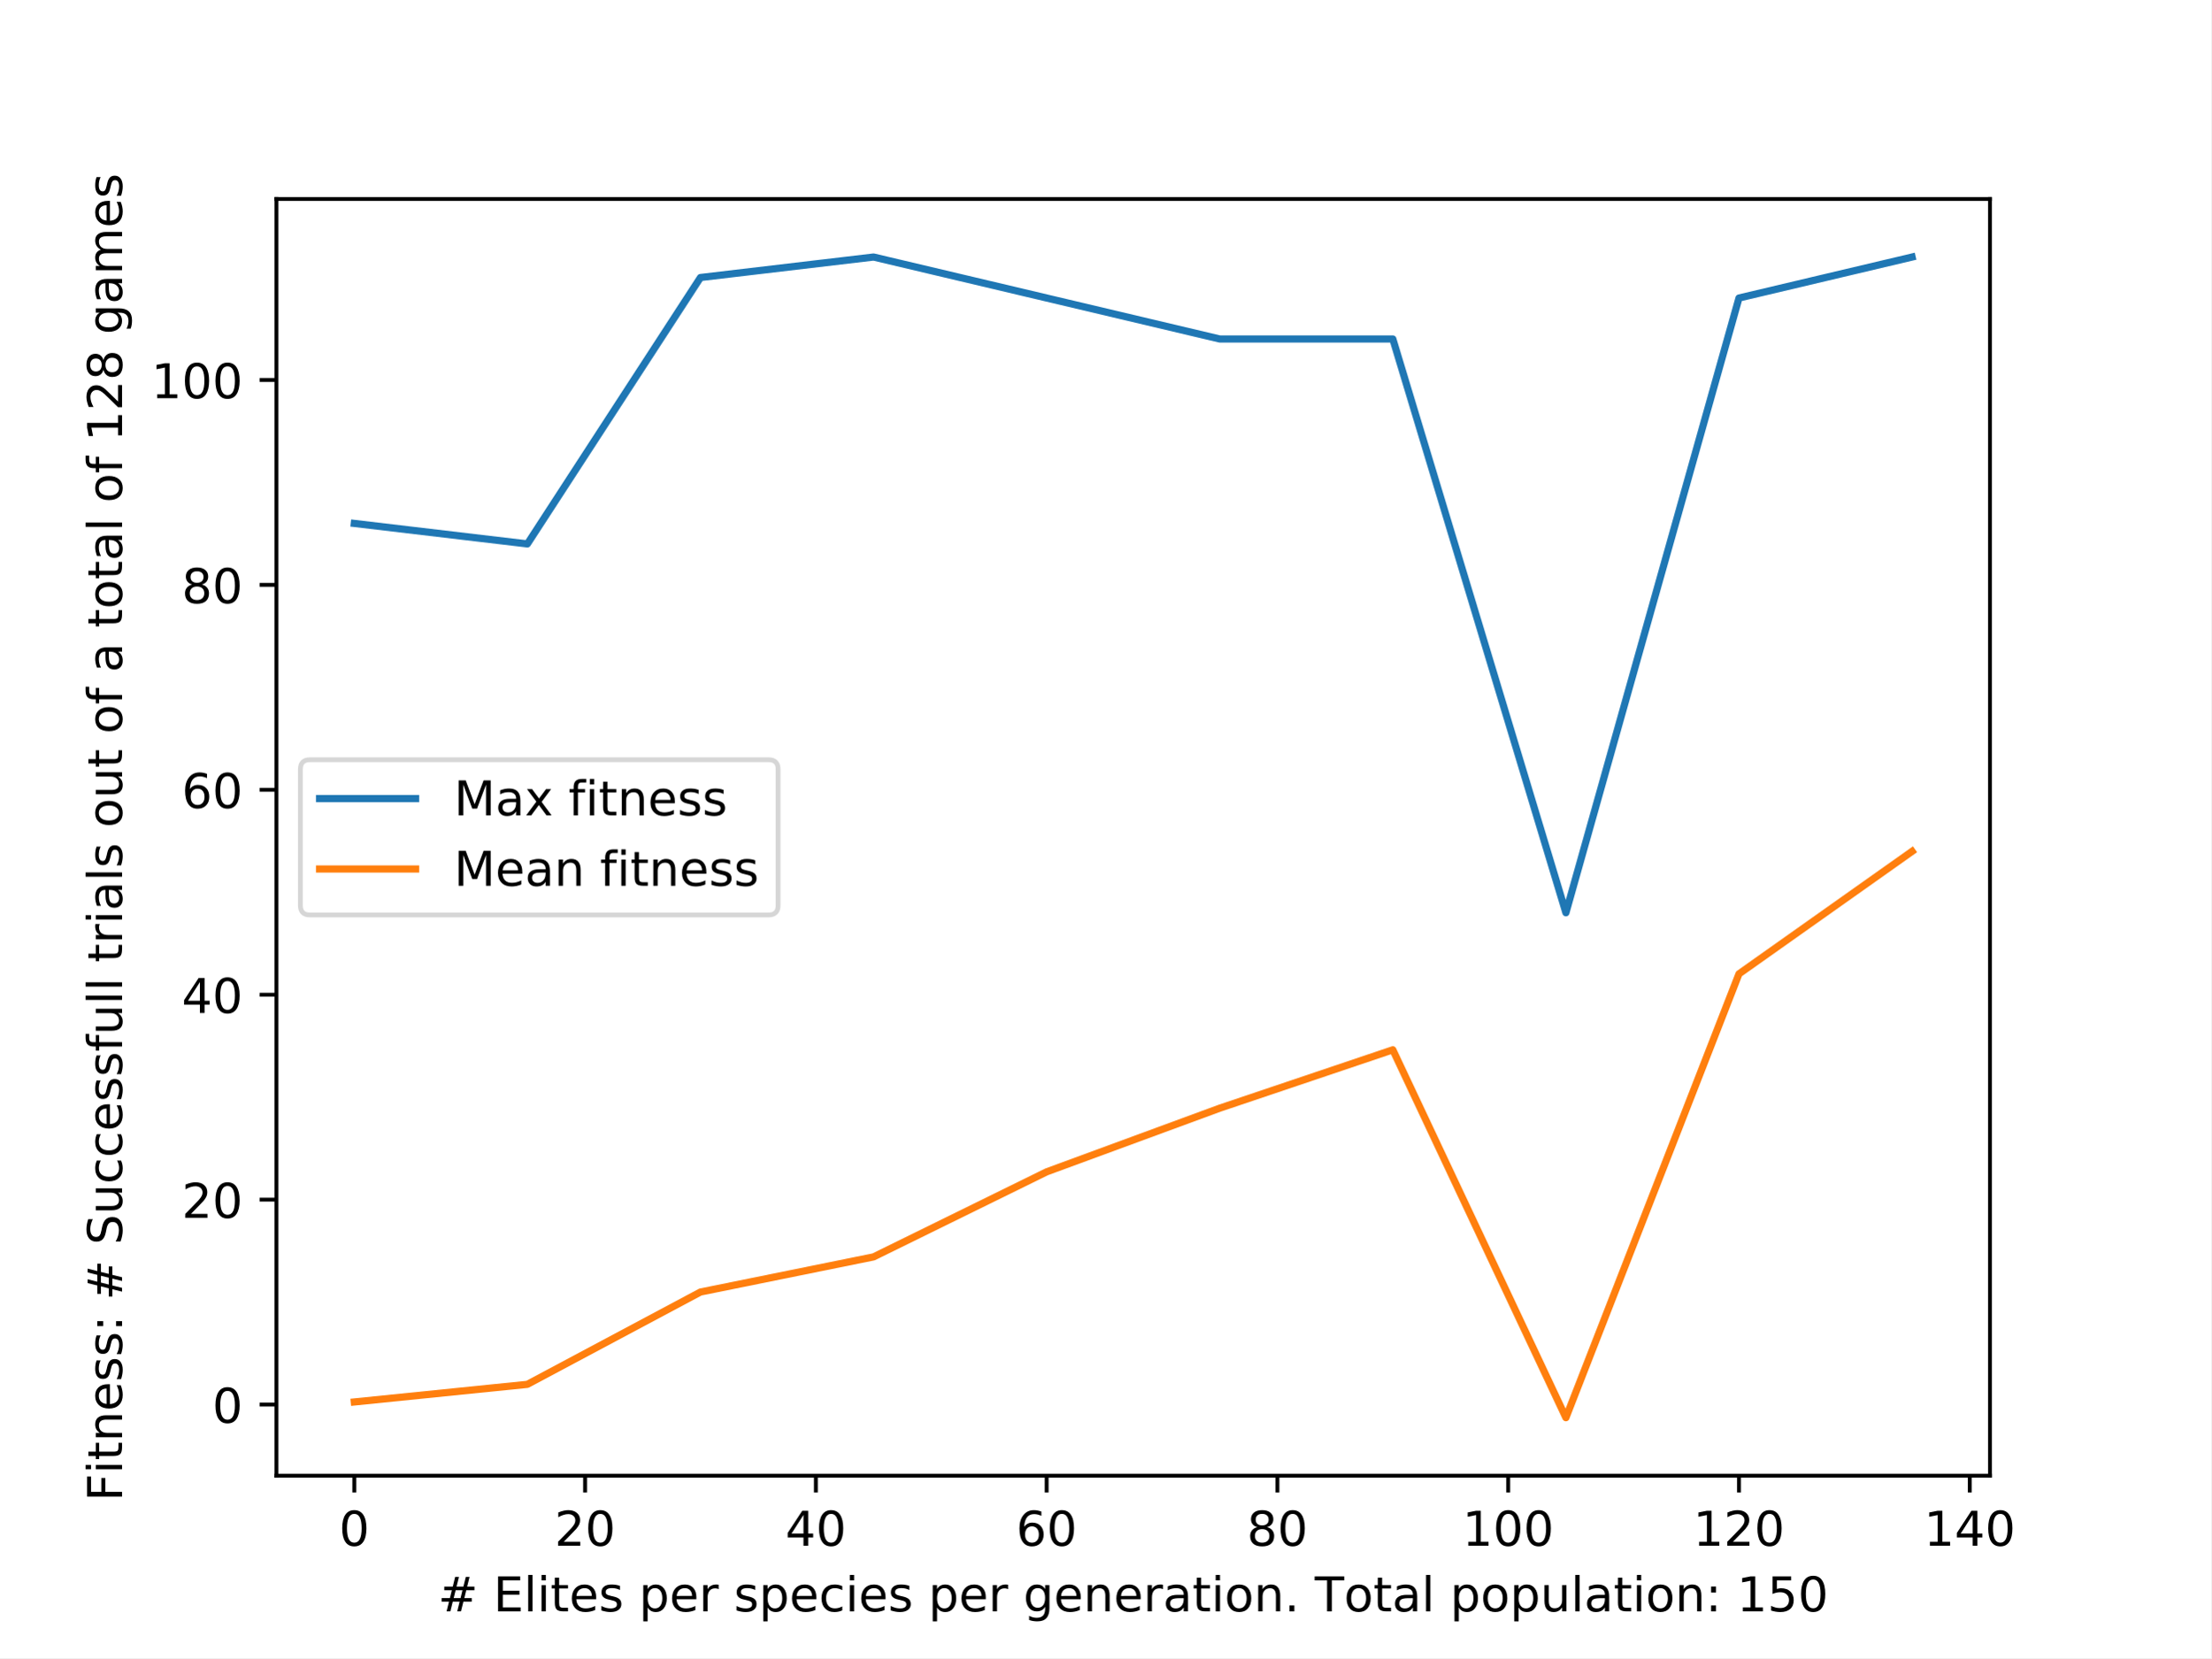
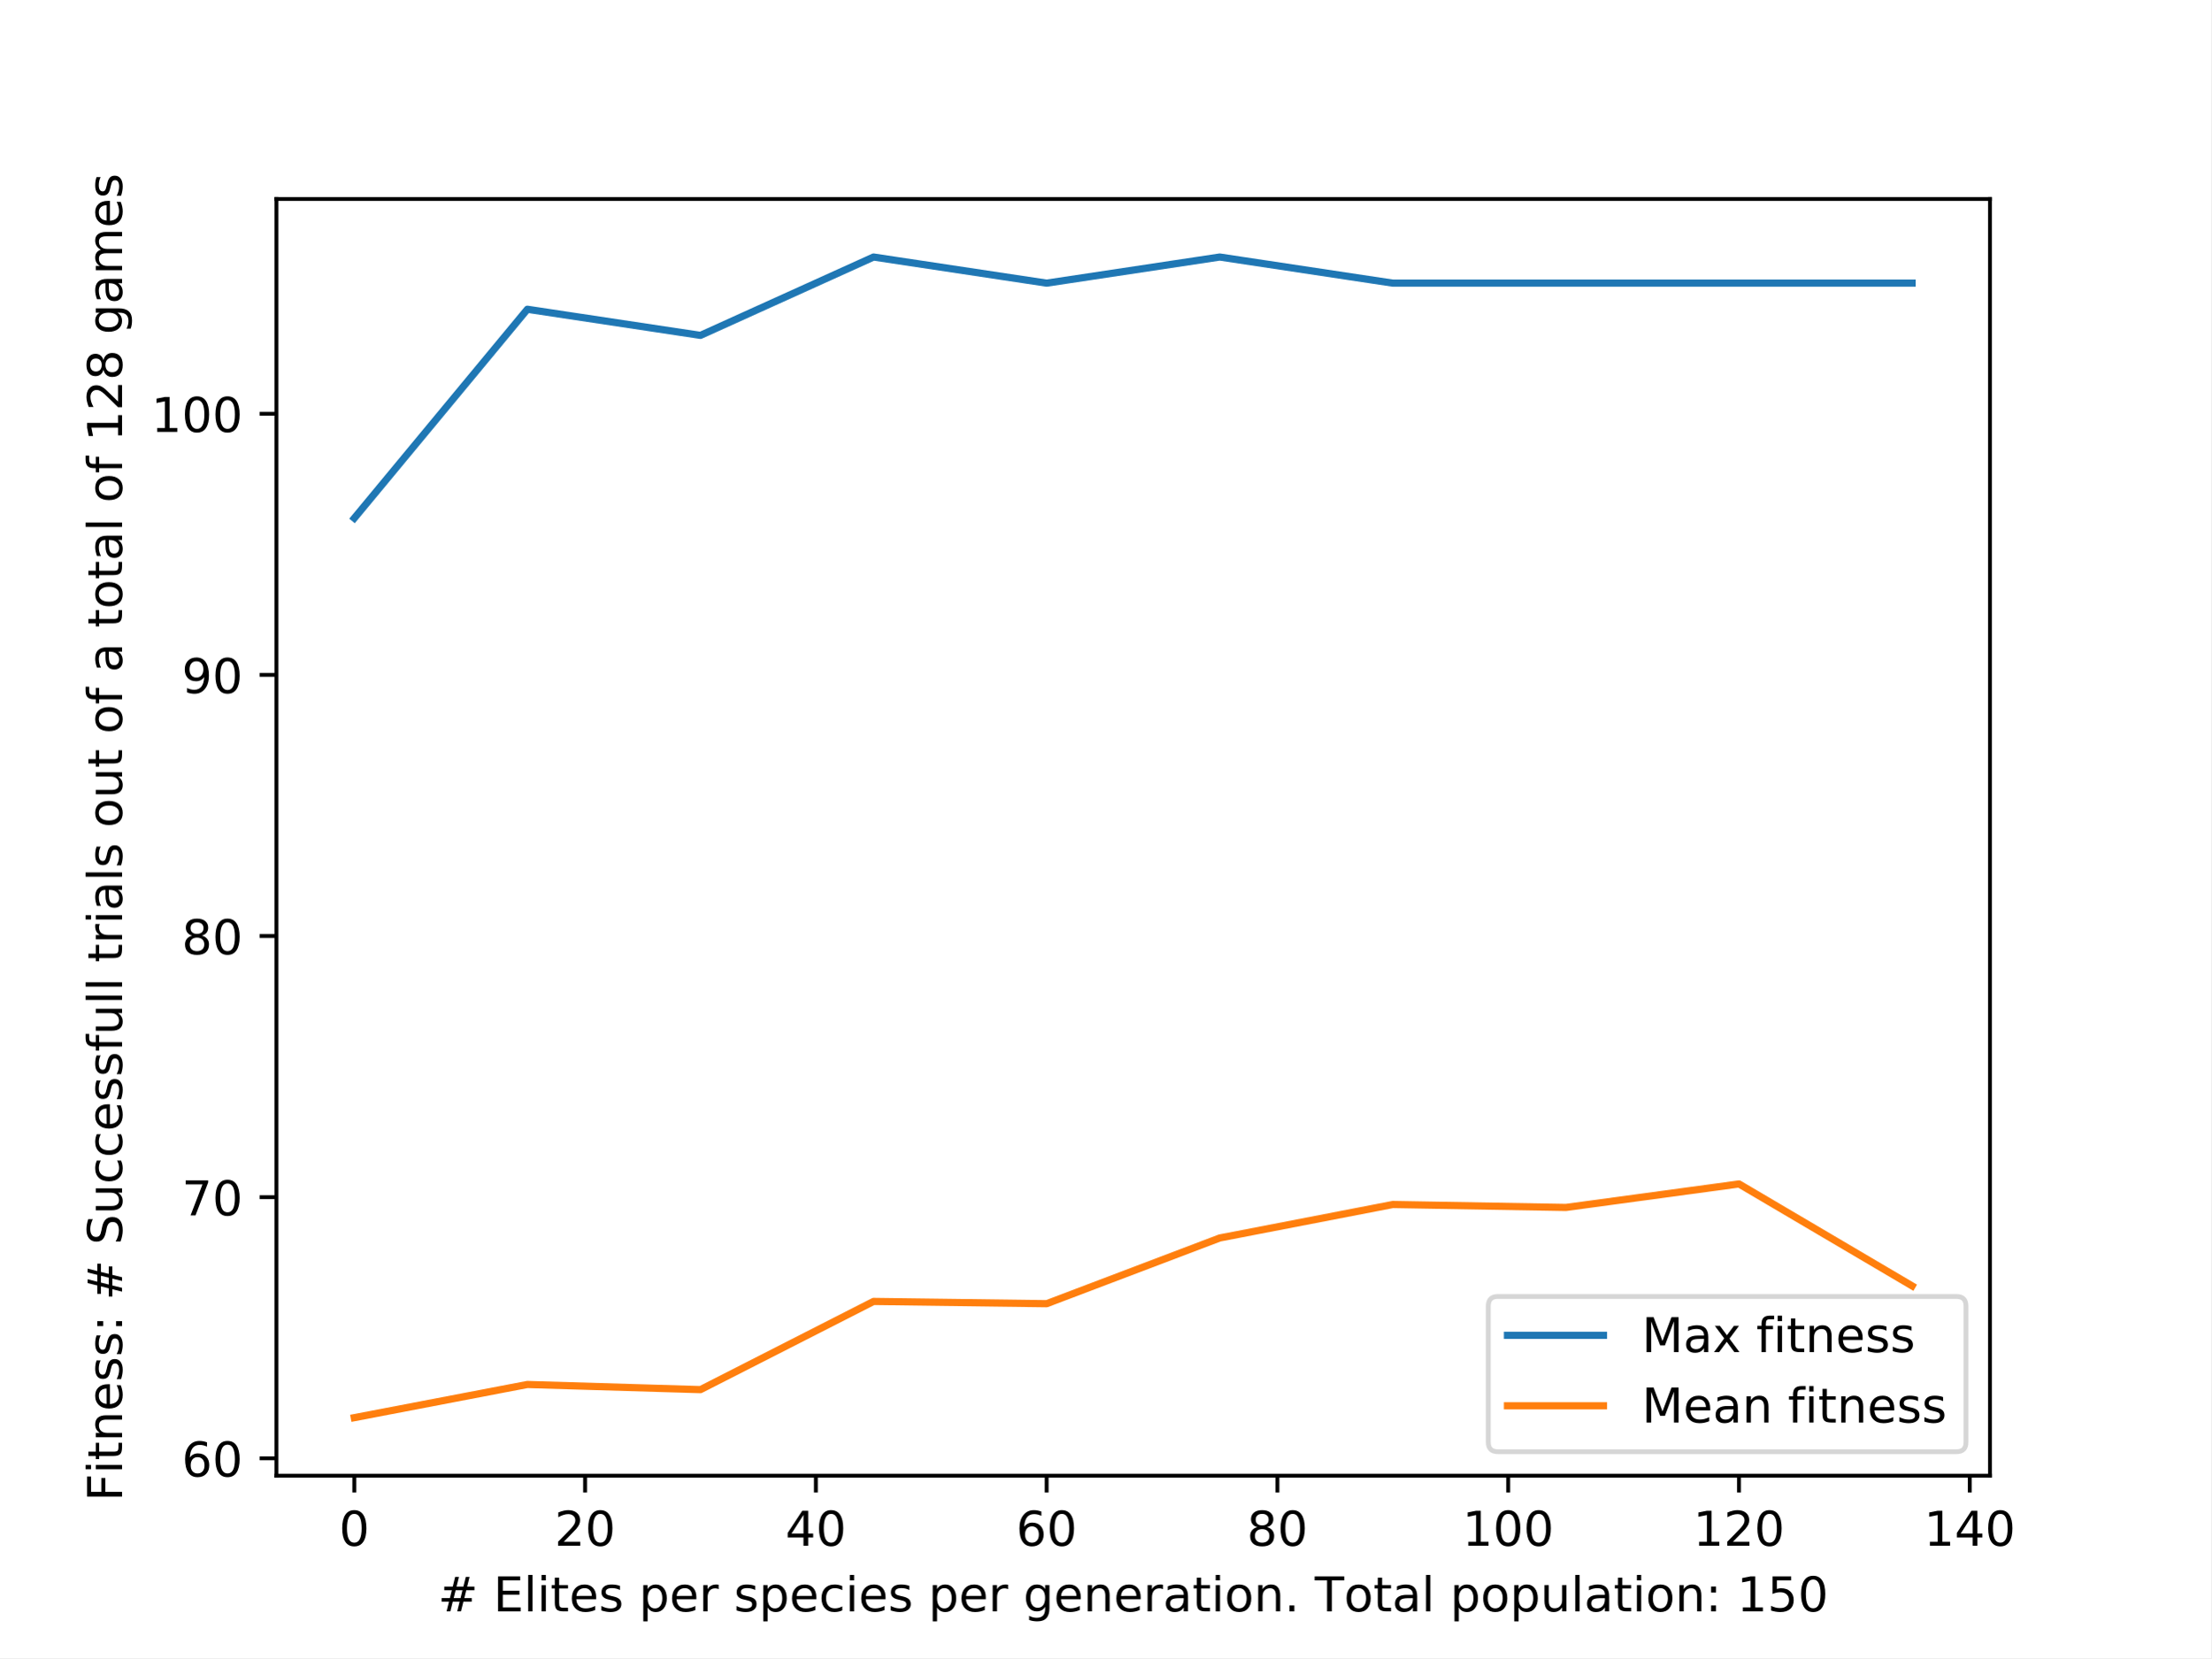
<svg xmlns="http://www.w3.org/2000/svg" xmlns:xlink="http://www.w3.org/1999/xlink" height="345.6pt" version="1.1" viewBox="0 0 460.8 345.6" width="460.8pt">
  <defs>
    <style type="text/css">
*{stroke-linecap:butt;stroke-linejoin:round;}
  </style>
  </defs>
  <g id="figure_1">
    <g id="patch_1">
      <path d="M 0 345.6  L 460.8 345.6  L 460.8 0  L 0 0  z " style="fill:#ffffff;" />
    </g>
    <g id="axes_1">
      <g id="patch_2">
        <path d="M 57.6 307.584  L 414.72 307.584  L 414.72 41.472  L 57.6 41.472  z " style="fill:#ffffff;" />
      </g>
      <g id="matplotlib.axis_1">
        <g id="xtick_1">
          <g id="line2d_1">
            <defs>
-               <path d="M 0 0  L 0 3.5  " id="mc1889bf331" style="stroke:#000000;stroke-width:0.8;" />
-             </defs>
-             <g>
-               <use style="stroke:#000000;stroke-width:0.8;" x="73.833" xlink:href="#mc1889bf331" y="307.584" />
+               <path d="M 0 0  L 0 3.5  " id="m70789bb1d5" style="stroke:#000000;stroke-width:0.8;" />
+             </defs>
+             <g>
+               <use style="stroke:#000000;stroke-width:0.8;" x="73.833" xlink:href="#m70789bb1d5" y="307.584" />
            </g>
          </g>
          <g id="text_1">
            <defs>
              <path d="M 31.781 66.406  Q 24.172 66.406 20.328 58.906  Q 16.5 51.422 16.5 36.375  Q 16.5 21.391 20.328 13.891  Q 24.172 6.391 31.781 6.391  Q 39.453 6.391 43.281 13.891  Q 47.125 21.391 47.125 36.375  Q 47.125 51.422 43.281 58.906  Q 39.453 66.406 31.781 66.406  z M 31.781 74.219  Q 44.047 74.219 50.516 64.516  Q 56.984 54.828 56.984 36.375  Q 56.984 17.969 50.516 8.266  Q 44.047 -1.422 31.781 -1.422  Q 19.531 -1.422 13.062 8.266  Q 6.594 17.969 6.594 36.375  Q 6.594 54.828 13.062 64.516  Q 19.531 74.219 31.781 74.219  z " id="DejaVuSans-48" />
            </defs>
            <g transform="translate(70.65148 322.1824)scale(0.1 -0.1)">
              <use xlink:href="#DejaVuSans-48" />
            </g>
          </g>
        </g>
        <g id="xtick_2">
          <g id="line2d_2">
            <g>
-               <use style="stroke:#000000;stroke-width:0.8;" x="121.93" xlink:href="#mc1889bf331" y="307.584" />
+               <use style="stroke:#000000;stroke-width:0.8;" x="121.93" xlink:href="#m70789bb1d5" y="307.584" />
            </g>
          </g>
          <g id="text_2">
            <defs>
              <path d="M 19.188 8.297  L 53.609 8.297  L 53.609 0  L 7.328 0  L 7.328 8.297  Q 12.938 14.109 22.625 23.891  Q 32.328 33.688 34.812 36.531  Q 39.547 41.844 41.422 45.531  Q 43.312 49.219 43.312 52.781  Q 43.312 58.594 39.234 62.25  Q 35.156 65.922 28.609 65.922  Q 23.969 65.922 18.812 64.312  Q 13.672 62.703 7.812 59.422  L 7.812 69.391  Q 13.766 71.781 18.938 73  Q 24.125 74.219 28.422 74.219  Q 39.75 74.219 46.484 68.547  Q 53.219 62.891 53.219 53.422  Q 53.219 48.922 51.531 44.891  Q 49.859 40.875 45.406 35.406  Q 44.188 33.984 37.641 27.219  Q 31.109 20.453 19.188 8.297  z " id="DejaVuSans-50" />
            </defs>
            <g transform="translate(115.5672 322.1824)scale(0.1 -0.1)">
              <use xlink:href="#DejaVuSans-50" />
              <use x="63.623" xlink:href="#DejaVuSans-48" />
            </g>
          </g>
        </g>
        <g id="xtick_3">
          <g id="line2d_3">
            <g>
-               <use style="stroke:#000000;stroke-width:0.8;" x="170.027" xlink:href="#mc1889bf331" y="307.584" />
+               <use style="stroke:#000000;stroke-width:0.8;" x="170.027" xlink:href="#m70789bb1d5" y="307.584" />
            </g>
          </g>
          <g id="text_3">
            <defs>
              <path d="M 37.797 64.312  L 12.891 25.391  L 37.797 25.391  z M 35.203 72.906  L 47.609 72.906  L 47.609 25.391  L 58.016 25.391  L 58.016 17.188  L 47.609 17.188  L 47.609 0  L 37.797 0  L 37.797 17.188  L 4.891 17.188  L 4.891 26.703  z " id="DejaVuSans-52" />
            </defs>
            <g transform="translate(163.6642 322.1824)scale(0.1 -0.1)">
              <use xlink:href="#DejaVuSans-52" />
              <use x="63.623" xlink:href="#DejaVuSans-48" />
            </g>
          </g>
        </g>
        <g id="xtick_4">
          <g id="line2d_4">
            <g>
-               <use style="stroke:#000000;stroke-width:0.8;" x="218.124" xlink:href="#mc1889bf331" y="307.584" />
+               <use style="stroke:#000000;stroke-width:0.8;" x="218.124" xlink:href="#m70789bb1d5" y="307.584" />
            </g>
          </g>
          <g id="text_4">
            <defs>
              <path d="M 33.016 40.375  Q 26.375 40.375 22.484 35.828  Q 18.609 31.297 18.609 23.391  Q 18.609 15.531 22.484 10.953  Q 26.375 6.391 33.016 6.391  Q 39.656 6.391 43.531 10.953  Q 47.406 15.531 47.406 23.391  Q 47.406 31.297 43.531 35.828  Q 39.656 40.375 33.016 40.375  z M 52.594 71.297  L 52.594 62.312  Q 48.875 64.062 45.094 64.984  Q 41.312 65.922 37.594 65.922  Q 27.828 65.922 22.672 59.328  Q 17.531 52.734 16.797 39.406  Q 19.672 43.656 24.016 45.922  Q 28.375 48.188 33.594 48.188  Q 44.578 48.188 50.953 41.516  Q 57.328 34.859 57.328 23.391  Q 57.328 12.156 50.688 5.359  Q 44.047 -1.422 33.016 -1.422  Q 20.359 -1.422 13.672 8.266  Q 6.984 17.969 6.984 36.375  Q 6.984 53.656 15.188 63.938  Q 23.391 74.219 37.203 74.219  Q 40.922 74.219 44.703 73.484  Q 48.484 72.75 52.594 71.297  z " id="DejaVuSans-54" />
            </defs>
            <g transform="translate(211.7611 322.1824)scale(0.1 -0.1)">
              <use xlink:href="#DejaVuSans-54" />
              <use x="63.623" xlink:href="#DejaVuSans-48" />
            </g>
          </g>
        </g>
        <g id="xtick_5">
          <g id="line2d_5">
            <g>
-               <use style="stroke:#000000;stroke-width:0.8;" x="266.221" xlink:href="#mc1889bf331" y="307.584" />
+               <use style="stroke:#000000;stroke-width:0.8;" x="266.221" xlink:href="#m70789bb1d5" y="307.584" />
            </g>
          </g>
          <g id="text_5">
            <defs>
              <path d="M 31.781 34.625  Q 24.75 34.625 20.719 30.859  Q 16.703 27.094 16.703 20.516  Q 16.703 13.922 20.719 10.156  Q 24.75 6.391 31.781 6.391  Q 38.812 6.391 42.859 10.172  Q 46.922 13.969 46.922 20.516  Q 46.922 27.094 42.891 30.859  Q 38.875 34.625 31.781 34.625  z M 21.922 38.812  Q 15.578 40.375 12.031 44.719  Q 8.5 49.078 8.5 55.328  Q 8.5 64.062 14.719 69.141  Q 20.953 74.219 31.781 74.219  Q 42.672 74.219 48.875 69.141  Q 55.078 64.062 55.078 55.328  Q 55.078 49.078 51.531 44.719  Q 48 40.375 41.703 38.812  Q 48.828 37.156 52.797 32.312  Q 56.781 27.484 56.781 20.516  Q 56.781 9.906 50.312 4.234  Q 43.844 -1.422 31.781 -1.422  Q 19.734 -1.422 13.25 4.234  Q 6.781 9.906 6.781 20.516  Q 6.781 27.484 10.781 32.312  Q 14.797 37.156 21.922 38.812  z M 18.312 54.391  Q 18.312 48.734 21.844 45.562  Q 25.391 42.391 31.781 42.391  Q 38.141 42.391 41.719 45.562  Q 45.312 48.734 45.312 54.391  Q 45.312 60.062 41.719 63.234  Q 38.141 66.406 31.781 66.406  Q 25.391 66.406 21.844 63.234  Q 18.312 60.062 18.312 54.391  z " id="DejaVuSans-56" />
            </defs>
            <g transform="translate(259.8581 322.1824)scale(0.1 -0.1)">
              <use xlink:href="#DejaVuSans-56" />
              <use x="63.623" xlink:href="#DejaVuSans-48" />
            </g>
          </g>
        </g>
        <g id="xtick_6">
          <g id="line2d_6">
            <g>
-               <use style="stroke:#000000;stroke-width:0.8;" x="314.318" xlink:href="#mc1889bf331" y="307.584" />
+               <use style="stroke:#000000;stroke-width:0.8;" x="314.318" xlink:href="#m70789bb1d5" y="307.584" />
            </g>
          </g>
          <g id="text_6">
            <defs>
              <path d="M 12.406 8.297  L 28.516 8.297  L 28.516 63.922  L 10.984 60.406  L 10.984 69.391  L 28.422 72.906  L 38.281 72.906  L 38.281 8.297  L 54.391 8.297  L 54.391 0  L 12.406 0  z " id="DejaVuSans-49" />
            </defs>
            <g transform="translate(304.7738 322.1824)scale(0.1 -0.1)">
              <use xlink:href="#DejaVuSans-49" />
              <use x="63.623" xlink:href="#DejaVuSans-48" />
              <use x="127.246" xlink:href="#DejaVuSans-48" />
            </g>
          </g>
        </g>
        <g id="xtick_7">
          <g id="line2d_7">
            <g>
-               <use style="stroke:#000000;stroke-width:0.8;" x="362.415" xlink:href="#mc1889bf331" y="307.584" />
+               <use style="stroke:#000000;stroke-width:0.8;" x="362.415" xlink:href="#m70789bb1d5" y="307.584" />
            </g>
          </g>
          <g id="text_7">
            <g transform="translate(352.8708 322.1824)scale(0.1 -0.1)">
              <use xlink:href="#DejaVuSans-49" />
              <use x="63.623" xlink:href="#DejaVuSans-50" />
              <use x="127.246" xlink:href="#DejaVuSans-48" />
            </g>
          </g>
        </g>
        <g id="xtick_8">
          <g id="line2d_8">
            <g>
-               <use style="stroke:#000000;stroke-width:0.8;" x="410.512" xlink:href="#mc1889bf331" y="307.584" />
+               <use style="stroke:#000000;stroke-width:0.8;" x="410.512" xlink:href="#m70789bb1d5" y="307.584" />
            </g>
          </g>
          <g id="text_8">
            <g transform="translate(400.9678 322.1824)scale(0.1 -0.1)">
              <use xlink:href="#DejaVuSans-49" />
              <use x="63.623" xlink:href="#DejaVuSans-52" />
              <use x="127.246" xlink:href="#DejaVuSans-48" />
            </g>
          </g>
        </g>
        <g id="text_9">
          <defs>
            <path d="M 51.125 44  L 36.922 44  L 32.812 27.688  L 47.125 27.688  z M 43.797 71.781  L 38.719 51.516  L 52.984 51.516  L 58.109 71.781  L 65.922 71.781  L 60.891 51.516  L 76.125 51.516  L 76.125 44  L 58.984 44  L 54.984 27.688  L 70.516 27.688  L 70.516 20.219  L 53.078 20.219  L 48 0  L 40.188 0  L 45.219 20.219  L 30.906 20.219  L 25.875 0  L 18.016 0  L 23.094 20.219  L 7.719 20.219  L 7.719 27.688  L 24.906 27.688  L 29 44  L 13.281 44  L 13.281 51.516  L 30.906 51.516  L 35.891 71.781  z " id="DejaVuSans-35" />
            <path id="DejaVuSans-32" />
            <path d="M 9.812 72.906  L 55.906 72.906  L 55.906 64.594  L 19.672 64.594  L 19.672 43.016  L 54.391 43.016  L 54.391 34.719  L 19.672 34.719  L 19.672 8.297  L 56.781 8.297  L 56.781 0  L 9.812 0  z " id="DejaVuSans-69" />
            <path d="M 9.422 75.984  L 18.406 75.984  L 18.406 0  L 9.422 0  z " id="DejaVuSans-108" />
            <path d="M 9.422 54.688  L 18.406 54.688  L 18.406 0  L 9.422 0  z M 9.422 75.984  L 18.406 75.984  L 18.406 64.594  L 9.422 64.594  z " id="DejaVuSans-105" />
            <path d="M 18.312 70.219  L 18.312 54.688  L 36.812 54.688  L 36.812 47.703  L 18.312 47.703  L 18.312 18.016  Q 18.312 11.328 20.141 9.422  Q 21.969 7.516 27.594 7.516  L 36.812 7.516  L 36.812 0  L 27.594 0  Q 17.188 0 13.234 3.875  Q 9.281 7.766 9.281 18.016  L 9.281 47.703  L 2.688 47.703  L 2.688 54.688  L 9.281 54.688  L 9.281 70.219  z " id="DejaVuSans-116" />
            <path d="M 56.203 29.594  L 56.203 25.203  L 14.891 25.203  Q 15.484 15.922 20.484 11.062  Q 25.484 6.203 34.422 6.203  Q 39.594 6.203 44.453 7.469  Q 49.312 8.734 54.109 11.281  L 54.109 2.781  Q 49.266 0.734 44.188 -0.344  Q 39.109 -1.422 33.891 -1.422  Q 20.797 -1.422 13.156 6.188  Q 5.516 13.812 5.516 26.812  Q 5.516 40.234 12.766 48.109  Q 20.016 56 32.328 56  Q 43.359 56 49.781 48.891  Q 56.203 41.797 56.203 29.594  z M 47.219 32.234  Q 47.125 39.594 43.094 43.984  Q 39.062 48.391 32.422 48.391  Q 24.906 48.391 20.391 44.141  Q 15.875 39.891 15.188 32.172  z " id="DejaVuSans-101" />
            <path d="M 44.281 53.078  L 44.281 44.578  Q 40.484 46.531 36.375 47.5  Q 32.281 48.484 27.875 48.484  Q 21.188 48.484 17.844 46.438  Q 14.5 44.391 14.5 40.281  Q 14.5 37.156 16.891 35.375  Q 19.281 33.594 26.516 31.984  L 29.594 31.297  Q 39.156 29.25 43.188 25.516  Q 47.219 21.781 47.219 15.094  Q 47.219 7.469 41.188 3.016  Q 35.156 -1.422 24.609 -1.422  Q 20.219 -1.422 15.453 -0.562  Q 10.688 0.297 5.422 2  L 5.422 11.281  Q 10.406 8.688 15.234 7.391  Q 20.062 6.109 24.812 6.109  Q 31.156 6.109 34.562 8.281  Q 37.984 10.453 37.984 14.406  Q 37.984 18.062 35.516 20.016  Q 33.062 21.969 24.703 23.781  L 21.578 24.516  Q 13.234 26.266 9.516 29.906  Q 5.812 33.547 5.812 39.891  Q 5.812 47.609 11.281 51.797  Q 16.75 56 26.812 56  Q 31.781 56 36.172 55.266  Q 40.578 54.547 44.281 53.078  z " id="DejaVuSans-115" />
            <path d="M 18.109 8.203  L 18.109 -20.797  L 9.078 -20.797  L 9.078 54.688  L 18.109 54.688  L 18.109 46.391  Q 20.953 51.266 25.266 53.625  Q 29.594 56 35.594 56  Q 45.562 56 51.781 48.094  Q 58.016 40.188 58.016 27.297  Q 58.016 14.406 51.781 6.484  Q 45.562 -1.422 35.594 -1.422  Q 29.594 -1.422 25.266 0.953  Q 20.953 3.328 18.109 8.203  z M 48.688 27.297  Q 48.688 37.203 44.609 42.844  Q 40.531 48.484 33.406 48.484  Q 26.266 48.484 22.188 42.844  Q 18.109 37.203 18.109 27.297  Q 18.109 17.391 22.188 11.75  Q 26.266 6.109 33.406 6.109  Q 40.531 6.109 44.609 11.75  Q 48.688 17.391 48.688 27.297  z " id="DejaVuSans-112" />
            <path d="M 41.109 46.297  Q 39.594 47.172 37.812 47.578  Q 36.031 48 33.891 48  Q 26.266 48 22.188 43.047  Q 18.109 38.094 18.109 28.812  L 18.109 0  L 9.078 0  L 9.078 54.688  L 18.109 54.688  L 18.109 46.188  Q 20.953 51.172 25.484 53.578  Q 30.031 56 36.531 56  Q 37.453 56 38.578 55.875  Q 39.703 55.766 41.062 55.516  z " id="DejaVuSans-114" />
            <path d="M 48.781 52.594  L 48.781 44.188  Q 44.969 46.297 41.141 47.344  Q 37.312 48.391 33.406 48.391  Q 24.656 48.391 19.812 42.844  Q 14.984 37.312 14.984 27.297  Q 14.984 17.281 19.812 11.734  Q 24.656 6.203 33.406 6.203  Q 37.312 6.203 41.141 7.25  Q 44.969 8.297 48.781 10.406  L 48.781 2.094  Q 45.016 0.344 40.984 -0.531  Q 36.969 -1.422 32.422 -1.422  Q 20.062 -1.422 12.781 6.344  Q 5.516 14.109 5.516 27.297  Q 5.516 40.672 12.859 48.328  Q 20.219 56 33.016 56  Q 37.156 56 41.109 55.141  Q 45.062 54.297 48.781 52.594  z " id="DejaVuSans-99" />
            <path d="M 45.406 27.984  Q 45.406 37.75 41.375 43.109  Q 37.359 48.484 30.078 48.484  Q 22.859 48.484 18.828 43.109  Q 14.797 37.75 14.797 27.984  Q 14.797 18.266 18.828 12.891  Q 22.859 7.516 30.078 7.516  Q 37.359 7.516 41.375 12.891  Q 45.406 18.266 45.406 27.984  z M 54.391 6.781  Q 54.391 -7.172 48.188 -13.984  Q 42 -20.797 29.203 -20.797  Q 24.469 -20.797 20.266 -20.094  Q 16.062 -19.391 12.109 -17.922  L 12.109 -9.188  Q 16.062 -11.328 19.922 -12.344  Q 23.781 -13.375 27.781 -13.375  Q 36.625 -13.375 41.016 -8.766  Q 45.406 -4.156 45.406 5.172  L 45.406 9.625  Q 42.625 4.781 38.281 2.391  Q 33.938 0 27.875 0  Q 17.828 0 11.672 7.656  Q 5.516 15.328 5.516 27.984  Q 5.516 40.672 11.672 48.328  Q 17.828 56 27.875 56  Q 33.938 56 38.281 53.609  Q 42.625 51.219 45.406 46.391  L 45.406 54.688  L 54.391 54.688  z " id="DejaVuSans-103" />
            <path d="M 54.891 33.016  L 54.891 0  L 45.906 0  L 45.906 32.719  Q 45.906 40.484 42.875 44.328  Q 39.844 48.188 33.797 48.188  Q 26.516 48.188 22.312 43.547  Q 18.109 38.922 18.109 30.906  L 18.109 0  L 9.078 0  L 9.078 54.688  L 18.109 54.688  L 18.109 46.188  Q 21.344 51.125 25.703 53.562  Q 30.078 56 35.797 56  Q 45.219 56 50.047 50.172  Q 54.891 44.344 54.891 33.016  z " id="DejaVuSans-110" />
            <path d="M 34.281 27.484  Q 23.391 27.484 19.188 25  Q 14.984 22.516 14.984 16.5  Q 14.984 11.719 18.141 8.906  Q 21.297 6.109 26.703 6.109  Q 34.188 6.109 38.703 11.406  Q 43.219 16.703 43.219 25.484  L 43.219 27.484  z M 52.203 31.203  L 52.203 0  L 43.219 0  L 43.219 8.297  Q 40.141 3.328 35.547 0.953  Q 30.953 -1.422 24.312 -1.422  Q 15.922 -1.422 10.953 3.297  Q 6 8.016 6 15.922  Q 6 25.141 12.172 29.828  Q 18.359 34.516 30.609 34.516  L 43.219 34.516  L 43.219 35.406  Q 43.219 41.609 39.141 45  Q 35.062 48.391 27.688 48.391  Q 23 48.391 18.547 47.266  Q 14.109 46.141 10.016 43.891  L 10.016 52.203  Q 14.938 54.109 19.578 55.047  Q 24.219 56 28.609 56  Q 40.484 56 46.344 49.844  Q 52.203 43.703 52.203 31.203  z " id="DejaVuSans-97" />
            <path d="M 30.609 48.391  Q 23.391 48.391 19.188 42.75  Q 14.984 37.109 14.984 27.297  Q 14.984 17.484 19.156 11.844  Q 23.344 6.203 30.609 6.203  Q 37.797 6.203 41.984 11.859  Q 46.188 17.531 46.188 27.297  Q 46.188 37.016 41.984 42.703  Q 37.797 48.391 30.609 48.391  z M 30.609 56  Q 42.328 56 49.016 48.375  Q 55.719 40.766 55.719 27.297  Q 55.719 13.875 49.016 6.219  Q 42.328 -1.422 30.609 -1.422  Q 18.844 -1.422 12.172 6.219  Q 5.516 13.875 5.516 27.297  Q 5.516 40.766 12.172 48.375  Q 18.844 56 30.609 56  z " id="DejaVuSans-111" />
            <path d="M 10.688 12.406  L 21 12.406  L 21 0  L 10.688 0  z " id="DejaVuSans-46" />
            <path d="M -0.297 72.906  L 61.375 72.906  L 61.375 64.594  L 35.5 64.594  L 35.5 0  L 25.594 0  L 25.594 64.594  L -0.297 64.594  z " id="DejaVuSans-84" />
            <path d="M 8.5 21.578  L 8.5 54.688  L 17.484 54.688  L 17.484 21.922  Q 17.484 14.156 20.5 10.266  Q 23.531 6.391 29.594 6.391  Q 36.859 6.391 41.078 11.031  Q 45.312 15.672 45.312 23.688  L 45.312 54.688  L 54.297 54.688  L 54.297 0  L 45.312 0  L 45.312 8.406  Q 42.047 3.422 37.719 1  Q 33.406 -1.422 27.688 -1.422  Q 18.266 -1.422 13.375 4.438  Q 8.5 10.297 8.5 21.578  z M 31.109 56  z " id="DejaVuSans-117" />
            <path d="M 11.719 12.406  L 22.016 12.406  L 22.016 0  L 11.719 0  z M 11.719 51.703  L 22.016 51.703  L 22.016 39.312  L 11.719 39.312  z " id="DejaVuSans-58" />
            <path d="M 10.797 72.906  L 49.516 72.906  L 49.516 64.594  L 19.828 64.594  L 19.828 46.734  Q 21.969 47.469 24.109 47.828  Q 26.266 48.188 28.422 48.188  Q 40.625 48.188 47.75 41.5  Q 54.891 34.812 54.891 23.391  Q 54.891 11.625 47.562 5.094  Q 40.234 -1.422 26.906 -1.422  Q 22.312 -1.422 17.547 -0.641  Q 12.797 0.141 7.719 1.703  L 7.719 11.625  Q 12.109 9.234 16.797 8.062  Q 21.484 6.891 26.703 6.891  Q 35.156 6.891 40.078 11.328  Q 45.016 15.766 45.016 23.391  Q 45.016 31 40.078 35.438  Q 35.156 39.891 26.703 39.891  Q 22.75 39.891 18.812 39.016  Q 14.891 38.141 10.797 36.281  z " id="DejaVuSans-53" />
          </defs>
          <g transform="translate(91.26078 335.8606)scale(0.1 -0.1)">
            <use xlink:href="#DejaVuSans-35" />
            <use x="83.789" xlink:href="#DejaVuSans-32" />
            <use x="115.576" xlink:href="#DejaVuSans-69" />
            <use x="178.76" xlink:href="#DejaVuSans-108" />
            <use x="206.543" xlink:href="#DejaVuSans-105" />
            <use x="234.326" xlink:href="#DejaVuSans-116" />
            <use x="273.535" xlink:href="#DejaVuSans-101" />
            <use x="335.059" xlink:href="#DejaVuSans-115" />
            <use x="387.158" xlink:href="#DejaVuSans-32" />
            <use x="418.945" xlink:href="#DejaVuSans-112" />
            <use x="482.422" xlink:href="#DejaVuSans-101" />
            <use x="543.945" xlink:href="#DejaVuSans-114" />
            <use x="585.059" xlink:href="#DejaVuSans-32" />
            <use x="616.846" xlink:href="#DejaVuSans-115" />
            <use x="668.945" xlink:href="#DejaVuSans-112" />
            <use x="732.422" xlink:href="#DejaVuSans-101" />
            <use x="793.945" xlink:href="#DejaVuSans-99" />
            <use x="848.926" xlink:href="#DejaVuSans-105" />
            <use x="876.709" xlink:href="#DejaVuSans-101" />
            <use x="938.232" xlink:href="#DejaVuSans-115" />
            <use x="990.332" xlink:href="#DejaVuSans-32" />
            <use x="1022.119" xlink:href="#DejaVuSans-112" />
            <use x="1085.596" xlink:href="#DejaVuSans-101" />
            <use x="1147.119" xlink:href="#DejaVuSans-114" />
            <use x="1188.232" xlink:href="#DejaVuSans-32" />
            <use x="1220.02" xlink:href="#DejaVuSans-103" />
            <use x="1283.496" xlink:href="#DejaVuSans-101" />
            <use x="1345.02" xlink:href="#DejaVuSans-110" />
            <use x="1408.398" xlink:href="#DejaVuSans-101" />
            <use x="1469.922" xlink:href="#DejaVuSans-114" />
            <use x="1511.035" xlink:href="#DejaVuSans-97" />
            <use x="1572.314" xlink:href="#DejaVuSans-116" />
            <use x="1611.523" xlink:href="#DejaVuSans-105" />
            <use x="1639.307" xlink:href="#DejaVuSans-111" />
            <use x="1700.488" xlink:href="#DejaVuSans-110" />
            <use x="1763.867" xlink:href="#DejaVuSans-46" />
            <use x="1795.654" xlink:href="#DejaVuSans-32" />
            <use x="1827.441" xlink:href="#DejaVuSans-84" />
            <use x="1888.26" xlink:href="#DejaVuSans-111" />
            <use x="1949.441" xlink:href="#DejaVuSans-116" />
            <use x="1988.65" xlink:href="#DejaVuSans-97" />
            <use x="2049.93" xlink:href="#DejaVuSans-108" />
            <use x="2077.713" xlink:href="#DejaVuSans-32" />
            <use x="2109.5" xlink:href="#DejaVuSans-112" />
            <use x="2172.977" xlink:href="#DejaVuSans-111" />
            <use x="2234.158" xlink:href="#DejaVuSans-112" />
            <use x="2297.635" xlink:href="#DejaVuSans-117" />
            <use x="2361.014" xlink:href="#DejaVuSans-108" />
            <use x="2388.797" xlink:href="#DejaVuSans-97" />
            <use x="2450.076" xlink:href="#DejaVuSans-116" />
            <use x="2489.285" xlink:href="#DejaVuSans-105" />
            <use x="2517.068" xlink:href="#DejaVuSans-111" />
            <use x="2578.25" xlink:href="#DejaVuSans-110" />
            <use x="2641.629" xlink:href="#DejaVuSans-58" />
            <use x="2675.32" xlink:href="#DejaVuSans-32" />
            <use x="2707.107" xlink:href="#DejaVuSans-49" />
            <use x="2770.73" xlink:href="#DejaVuSans-53" />
            <use x="2834.354" xlink:href="#DejaVuSans-48" />
          </g>
        </g>
      </g>
      <g id="matplotlib.axis_2">
        <g id="ytick_1">
          <g id="line2d_9">
            <defs>
-               <path d="M 0 0  L -3.5 0  " id="m022f4baba5" style="stroke:#000000;stroke-width:0.8;" />
-             </defs>
-             <g>
-               <use style="stroke:#000000;stroke-width:0.8;" x="57.6" xlink:href="#m022f4baba5" y="292.756" />
+               <path d="M 0 0  L -3.5 0  " id="mcd828fc08e" style="stroke:#000000;stroke-width:0.8;" />
+             </defs>
+             <g>
+               <use style="stroke:#000000;stroke-width:0.8;" x="57.6" xlink:href="#mcd828fc08e" y="303.958" />
            </g>
          </g>
          <g id="text_10">
-             <g transform="translate(44.2375 296.5551)scale(0.1 -0.1)">
-               <use xlink:href="#DejaVuSans-48" />
+             <g transform="translate(37.875 307.7572)scale(0.1 -0.1)">
+               <use xlink:href="#DejaVuSans-54" />
+               <use x="63.623" xlink:href="#DejaVuSans-48" />
            </g>
          </g>
        </g>
        <g id="ytick_2">
          <g id="line2d_10">
            <g>
-               <use style="stroke:#000000;stroke-width:0.8;" x="57.6" xlink:href="#m022f4baba5" y="250.044" />
+               <use style="stroke:#000000;stroke-width:0.8;" x="57.6" xlink:href="#mcd828fc08e" y="249.525" />
            </g>
          </g>
          <g id="text_11">
-             <g transform="translate(37.875 253.843)scale(0.1 -0.1)">
-               <use xlink:href="#DejaVuSans-50" />
+             <defs>
+               <path d="M 8.203 72.906  L 55.078 72.906  L 55.078 68.703  L 28.609 0  L 18.312 0  L 43.219 64.594  L 8.203 64.594  z " id="DejaVuSans-55" />
+             </defs>
+             <g transform="translate(37.875 253.3246)scale(0.1 -0.1)">
+               <use xlink:href="#DejaVuSans-55" />
              <use x="63.623" xlink:href="#DejaVuSans-48" />
            </g>
          </g>
        </g>
        <g id="ytick_3">
          <g id="line2d_11">
            <g>
-               <use style="stroke:#000000;stroke-width:0.8;" x="57.6" xlink:href="#m022f4baba5" y="207.332" />
+               <use style="stroke:#000000;stroke-width:0.8;" x="57.6" xlink:href="#mcd828fc08e" y="195.093" />
            </g>
          </g>
          <g id="text_12">
-             <g transform="translate(37.875 211.1309)scale(0.1 -0.1)">
-               <use xlink:href="#DejaVuSans-52" />
+             <g transform="translate(37.875 198.892)scale(0.1 -0.1)">
+               <use xlink:href="#DejaVuSans-56" />
              <use x="63.623" xlink:href="#DejaVuSans-48" />
            </g>
          </g>
        </g>
        <g id="ytick_4">
          <g id="line2d_12">
            <g>
-               <use style="stroke:#000000;stroke-width:0.8;" x="57.6" xlink:href="#m022f4baba5" y="164.62" />
+               <use style="stroke:#000000;stroke-width:0.8;" x="57.6" xlink:href="#mcd828fc08e" y="140.66" />
            </g>
          </g>
          <g id="text_13">
-             <g transform="translate(37.875 168.4187)scale(0.1 -0.1)">
-               <use xlink:href="#DejaVuSans-54" />
+             <defs>
+               <path d="M 10.984 1.516  L 10.984 10.5  Q 14.703 8.734 18.5 7.812  Q 22.312 6.891 25.984 6.891  Q 35.75 6.891 40.891 13.453  Q 46.047 20.016 46.781 33.406  Q 43.953 29.203 39.594 26.953  Q 35.25 24.703 29.984 24.703  Q 19.047 24.703 12.672 31.312  Q 6.297 37.938 6.297 49.422  Q 6.297 60.641 12.938 67.422  Q 19.578 74.219 30.609 74.219  Q 43.266 74.219 49.922 64.516  Q 56.594 54.828 56.594 36.375  Q 56.594 19.141 48.406 8.859  Q 40.234 -1.422 26.422 -1.422  Q 22.703 -1.422 18.891 -0.688  Q 15.094 0.047 10.984 1.516  z M 30.609 32.422  Q 37.25 32.422 41.125 36.953  Q 45.016 41.5 45.016 49.422  Q 45.016 57.281 41.125 61.844  Q 37.25 66.406 30.609 66.406  Q 23.969 66.406 20.094 61.844  Q 16.219 57.281 16.219 49.422  Q 16.219 41.5 20.094 36.953  Q 23.969 32.422 30.609 32.422  z " id="DejaVuSans-57" />
+             </defs>
+             <g transform="translate(37.875 144.4594)scale(0.1 -0.1)">
+               <use xlink:href="#DejaVuSans-57" />
              <use x="63.623" xlink:href="#DejaVuSans-48" />
            </g>
          </g>
        </g>
        <g id="ytick_5">
          <g id="line2d_13">
            <g>
-               <use style="stroke:#000000;stroke-width:0.8;" x="57.6" xlink:href="#m022f4baba5" y="121.907" />
+               <use style="stroke:#000000;stroke-width:0.8;" x="57.6" xlink:href="#mcd828fc08e" y="86.228" />
            </g>
          </g>
          <g id="text_14">
-             <g transform="translate(37.875 125.7066)scale(0.1 -0.1)">
-               <use xlink:href="#DejaVuSans-56" />
-               <use x="63.623" xlink:href="#DejaVuSans-48" />
-             </g>
-           </g>
-         </g>
-         <g id="ytick_6">
-           <g id="line2d_14">
-             <g>
-               <use style="stroke:#000000;stroke-width:0.8;" x="57.6" xlink:href="#m022f4baba5" y="79.195" />
-             </g>
-           </g>
-           <g id="text_15">
-             <g transform="translate(31.5125 82.99449)scale(0.1 -0.1)">
+             <g transform="translate(31.5125 90.02678)scale(0.1 -0.1)">
              <use xlink:href="#DejaVuSans-49" />
              <use x="63.623" xlink:href="#DejaVuSans-48" />
              <use x="127.246" xlink:href="#DejaVuSans-48" />
            </g>
          </g>
        </g>
-         <g id="text_16">
+         <g id="text_15">
          <defs>
            <path d="M 9.812 72.906  L 51.703 72.906  L 51.703 64.594  L 19.672 64.594  L 19.672 43.109  L 48.578 43.109  L 48.578 34.812  L 19.672 34.812  L 19.672 0  L 9.812 0  z " id="DejaVuSans-70" />
            <path d="M 53.516 70.516  L 53.516 60.891  Q 47.906 63.578 42.922 64.891  Q 37.938 66.219 33.297 66.219  Q 25.25 66.219 20.875 63.094  Q 16.5 59.969 16.5 54.203  Q 16.5 49.359 19.406 46.891  Q 22.312 44.438 30.422 42.922  L 36.375 41.703  Q 47.406 39.594 52.656 34.297  Q 57.906 29 57.906 20.125  Q 57.906 9.516 50.797 4.047  Q 43.703 -1.422 29.984 -1.422  Q 24.812 -1.422 18.969 -0.25  Q 13.141 0.922 6.891 3.219  L 6.891 13.375  Q 12.891 10.016 18.656 8.297  Q 24.422 6.594 29.984 6.594  Q 38.422 6.594 43.016 9.906  Q 47.609 13.234 47.609 19.391  Q 47.609 24.75 44.312 27.781  Q 41.016 30.812 33.5 32.328  L 27.484 33.5  Q 16.453 35.688 11.516 40.375  Q 6.594 45.062 6.594 53.422  Q 6.594 63.094 13.406 68.656  Q 20.219 74.219 32.172 74.219  Q 37.312 74.219 42.625 73.281  Q 47.953 72.359 53.516 70.516  z " id="DejaVuSans-83" />
            <path d="M 37.109 75.984  L 37.109 68.5  L 28.516 68.5  Q 23.688 68.5 21.797 66.547  Q 19.922 64.594 19.922 59.516  L 19.922 54.688  L 34.719 54.688  L 34.719 47.703  L 19.922 47.703  L 19.922 0  L 10.891 0  L 10.891 47.703  L 2.297 47.703  L 2.297 54.688  L 10.891 54.688  L 10.891 58.5  Q 10.891 67.625 15.141 71.797  Q 19.391 75.984 28.609 75.984  z " id="DejaVuSans-102" />
            <path d="M 52 44.188  Q 55.375 50.25 60.062 53.125  Q 64.75 56 71.094 56  Q 79.641 56 84.281 50.016  Q 88.922 44.047 88.922 33.016  L 88.922 0  L 79.891 0  L 79.891 32.719  Q 79.891 40.578 77.094 44.375  Q 74.312 48.188 68.609 48.188  Q 61.625 48.188 57.562 43.547  Q 53.516 38.922 53.516 30.906  L 53.516 0  L 44.484 0  L 44.484 32.719  Q 44.484 40.625 41.703 44.406  Q 38.922 48.188 33.109 48.188  Q 26.219 48.188 22.156 43.531  Q 18.109 38.875 18.109 30.906  L 18.109 0  L 9.078 0  L 9.078 54.688  L 18.109 54.688  L 18.109 46.188  Q 21.188 51.219 25.484 53.609  Q 29.781 56 35.688 56  Q 41.656 56 45.828 52.969  Q 50 49.953 52 44.188  z " id="DejaVuSans-109" />
          </defs>
          <g transform="translate(25.43281 312.9217)rotate(-90)scale(0.1 -0.1)">
            <use xlink:href="#DejaVuSans-70" />
            <use x="57.41" xlink:href="#DejaVuSans-105" />
            <use x="85.193" xlink:href="#DejaVuSans-116" />
            <use x="124.402" xlink:href="#DejaVuSans-110" />
            <use x="187.781" xlink:href="#DejaVuSans-101" />
            <use x="249.305" xlink:href="#DejaVuSans-115" />
            <use x="301.404" xlink:href="#DejaVuSans-115" />
            <use x="353.504" xlink:href="#DejaVuSans-58" />
            <use x="387.195" xlink:href="#DejaVuSans-32" />
            <use x="418.982" xlink:href="#DejaVuSans-35" />
            <use x="502.771" xlink:href="#DejaVuSans-32" />
            <use x="534.559" xlink:href="#DejaVuSans-83" />
            <use x="598.035" xlink:href="#DejaVuSans-117" />
            <use x="661.414" xlink:href="#DejaVuSans-99" />
            <use x="716.395" xlink:href="#DejaVuSans-99" />
            <use x="771.375" xlink:href="#DejaVuSans-101" />
            <use x="832.898" xlink:href="#DejaVuSans-115" />
            <use x="884.998" xlink:href="#DejaVuSans-115" />
            <use x="937.098" xlink:href="#DejaVuSans-102" />
            <use x="972.303" xlink:href="#DejaVuSans-117" />
            <use x="1035.682" xlink:href="#DejaVuSans-108" />
            <use x="1063.465" xlink:href="#DejaVuSans-108" />
            <use x="1091.248" xlink:href="#DejaVuSans-32" />
            <use x="1123.035" xlink:href="#DejaVuSans-116" />
            <use x="1162.244" xlink:href="#DejaVuSans-114" />
            <use x="1203.357" xlink:href="#DejaVuSans-105" />
            <use x="1231.141" xlink:href="#DejaVuSans-97" />
            <use x="1292.42" xlink:href="#DejaVuSans-108" />
            <use x="1320.203" xlink:href="#DejaVuSans-115" />
            <use x="1372.303" xlink:href="#DejaVuSans-32" />
            <use x="1404.09" xlink:href="#DejaVuSans-111" />
            <use x="1465.271" xlink:href="#DejaVuSans-117" />
            <use x="1528.65" xlink:href="#DejaVuSans-116" />
            <use x="1567.859" xlink:href="#DejaVuSans-32" />
            <use x="1599.646" xlink:href="#DejaVuSans-111" />
            <use x="1660.828" xlink:href="#DejaVuSans-102" />
            <use x="1696.033" xlink:href="#DejaVuSans-32" />
            <use x="1727.82" xlink:href="#DejaVuSans-97" />
            <use x="1789.1" xlink:href="#DejaVuSans-32" />
            <use x="1820.887" xlink:href="#DejaVuSans-116" />
            <use x="1860.096" xlink:href="#DejaVuSans-111" />
            <use x="1921.277" xlink:href="#DejaVuSans-116" />
            <use x="1960.486" xlink:href="#DejaVuSans-97" />
            <use x="2021.766" xlink:href="#DejaVuSans-108" />
            <use x="2049.549" xlink:href="#DejaVuSans-32" />
            <use x="2081.336" xlink:href="#DejaVuSans-111" />
            <use x="2142.518" xlink:href="#DejaVuSans-102" />
            <use x="2177.723" xlink:href="#DejaVuSans-32" />
            <use x="2209.51" xlink:href="#DejaVuSans-49" />
            <use x="2273.133" xlink:href="#DejaVuSans-50" />
            <use x="2336.756" xlink:href="#DejaVuSans-56" />
            <use x="2400.379" xlink:href="#DejaVuSans-32" />
            <use x="2432.166" xlink:href="#DejaVuSans-103" />
            <use x="2495.643" xlink:href="#DejaVuSans-97" />
            <use x="2556.922" xlink:href="#DejaVuSans-109" />
            <use x="2654.334" xlink:href="#DejaVuSans-101" />
            <use x="2715.857" xlink:href="#DejaVuSans-115" />
          </g>
        </g>
      </g>
+       <g id="line2d_14">
+         <path clip-path="url(#pb92817bcaa)" d="M 73.833 108.001  L 109.905 64.455  L 145.978 69.898  L 182.051 53.568  L 218.124 59.011  L 254.196 53.568  L 290.269 59.011  L 326.342 59.011  L 362.415 59.011  L 398.487 59.011  " style="fill:none;stroke:#1f77b4;stroke-linecap:square;stroke-width:1.5;" />
+       </g>
      <g id="line2d_15">
-         <path clip-path="url(#pb629284b09)" d="M 73.833 109.094  L 109.905 113.365  L 145.978 57.839  L 182.051 53.568  L 218.124 62.11  L 254.196 70.653  L 290.269 70.653  L 326.342 190.247  L 362.415 62.11  L 398.487 53.568  " style="fill:none;stroke:#1f77b4;stroke-linecap:square;stroke-width:1.5;" />
-       </g>
-       <g id="line2d_16">
-         <path clip-path="url(#pb629284b09)" d="M 73.833 292.215  L 109.905 288.542  L 145.978 269.301  L 182.051 261.977  L 218.124 244.249  L 254.196 230.98  L 290.269 218.814  L 326.342 295.488  L 362.415 202.978  L 398.487 177.446  " style="fill:none;stroke:#ff7f0e;stroke-linecap:square;stroke-width:1.5;" />
+         <path clip-path="url(#pb92817bcaa)" d="M 73.833 295.488  L 109.905 288.57  L 145.978 289.646  L 182.051 271.259  L 218.124 271.733  L 254.196 258.037  L 290.269 251.057  L 326.342 251.677  L 362.415 246.775  L 398.487 268.025  " style="fill:none;stroke:#ff7f0e;stroke-linecap:square;stroke-width:1.5;" />
      </g>
      <g id="patch_3">
        <path d="M 57.6 307.584  L 57.6 41.472  " style="fill:none;stroke:#000000;stroke-linecap:square;stroke-linejoin:miter;stroke-width:0.8;" />
      </g>
      <g id="patch_4">
        <path d="M 414.72 307.584  L 414.72 41.472  " style="fill:none;stroke:#000000;stroke-linecap:square;stroke-linejoin:miter;stroke-width:0.8;" />
      </g>
      <g id="patch_5">
        <path d="M 57.6 307.584  L 414.72 307.584  " style="fill:none;stroke:#000000;stroke-linecap:square;stroke-linejoin:miter;stroke-width:0.8;" />
      </g>
      <g id="patch_6">
        <path d="M 57.6 41.472  L 414.72 41.472  " style="fill:none;stroke:#000000;stroke-linecap:square;stroke-linejoin:miter;stroke-width:0.8;" />
      </g>
      <g id="legend_1">
        <g id="patch_7">
-           <path d="M 64.6 190.706  L 160.153 190.706  Q 162.153 190.706 162.153 188.706  L 162.153 160.35  Q 162.153 158.35 160.153 158.35  L 64.6 158.35  Q 62.6 158.35 62.6 160.35  L 62.6 188.706  Q 62.6 190.706 64.6 190.706  z " style="fill:#ffffff;opacity:0.8;stroke:#cccccc;stroke-linejoin:miter;" />
-         </g>
-         <g id="line2d_17">
-           <path d="M 66.6 166.448  L 86.6 166.448  " style="fill:none;stroke:#1f77b4;stroke-linecap:square;stroke-width:1.5;" />
-         </g>
-         <g id="line2d_18" />
-         <g id="text_17">
+           <path d="M 312.167 302.584  L 407.72 302.584  Q 409.72 302.584 409.72 300.584  L 409.72 272.228  Q 409.72 270.228 407.72 270.228  L 312.167 270.228  Q 310.167 270.228 310.167 272.228  L 310.167 300.584  Q 310.167 302.584 312.167 302.584  z " style="fill:#ffffff;opacity:0.8;stroke:#cccccc;stroke-linejoin:miter;" />
+         </g>
+         <g id="line2d_16">
+           <path d="M 314.167 278.326  L 334.167 278.326  " style="fill:none;stroke:#1f77b4;stroke-linecap:square;stroke-width:1.5;" />
+         </g>
+         <g id="line2d_17" />
+         <g id="text_16">
          <defs>
            <path d="M 9.812 72.906  L 24.516 72.906  L 43.109 23.297  L 61.812 72.906  L 76.516 72.906  L 76.516 0  L 66.891 0  L 66.891 64.016  L 48.094 14.016  L 38.188 14.016  L 19.391 64.016  L 19.391 0  L 9.812 0  z " id="DejaVuSans-77" />
            <path d="M 54.891 54.688  L 35.109 28.078  L 55.906 0  L 45.312 0  L 29.391 21.484  L 13.484 0  L 2.875 0  L 24.125 28.609  L 4.688 54.688  L 15.281 54.688  L 29.781 35.203  L 44.281 54.688  z " id="DejaVuSans-120" />
          </defs>
-           <g transform="translate(94.6 169.9483)scale(0.1 -0.1)">
+           <g transform="translate(342.1669 281.8262)scale(0.1 -0.1)">
            <use xlink:href="#DejaVuSans-77" />
            <use x="86.279" xlink:href="#DejaVuSans-97" />
            <use x="147.559" xlink:href="#DejaVuSans-120" />
            <use x="206.738" xlink:href="#DejaVuSans-32" />
            <use x="238.525" xlink:href="#DejaVuSans-102" />
            <use x="273.73" xlink:href="#DejaVuSans-105" />
            <use x="301.514" xlink:href="#DejaVuSans-116" />
            <use x="340.723" xlink:href="#DejaVuSans-110" />
            <use x="404.102" xlink:href="#DejaVuSans-101" />
            <use x="465.625" xlink:href="#DejaVuSans-115" />
            <use x="517.725" xlink:href="#DejaVuSans-115" />
          </g>
        </g>
-         <g id="line2d_19">
-           <path d="M 66.6 181.126  L 86.6 181.126  " style="fill:none;stroke:#ff7f0e;stroke-linecap:square;stroke-width:1.5;" />
-         </g>
-         <g id="line2d_20" />
-         <g id="text_18">
-           <g transform="translate(94.6 184.6264)scale(0.1 -0.1)">
+         <g id="line2d_18">
+           <path d="M 314.167 293.004  L 334.167 293.004  " style="fill:none;stroke:#ff7f0e;stroke-linecap:square;stroke-width:1.5;" />
+         </g>
+         <g id="line2d_19" />
+         <g id="text_17">
+           <g transform="translate(342.1669 296.5043)scale(0.1 -0.1)">
            <use xlink:href="#DejaVuSans-77" />
            <use x="86.279" xlink:href="#DejaVuSans-101" />
            <use x="147.803" xlink:href="#DejaVuSans-97" />
            <use x="209.082" xlink:href="#DejaVuSans-110" />
            <use x="272.461" xlink:href="#DejaVuSans-32" />
            <use x="304.248" xlink:href="#DejaVuSans-102" />
            <use x="339.453" xlink:href="#DejaVuSans-105" />
            <use x="367.236" xlink:href="#DejaVuSans-116" />
            <use x="406.445" xlink:href="#DejaVuSans-110" />
            <use x="469.824" xlink:href="#DejaVuSans-101" />
            <use x="531.348" xlink:href="#DejaVuSans-115" />
            <use x="583.447" xlink:href="#DejaVuSans-115" />
          </g>
        </g>
      </g>
    </g>
  </g>
  <defs>
-     <clipPath id="pb629284b09">
+     <clipPath id="pb92817bcaa">
      <rect height="266.112" width="357.12" x="57.6" y="41.472" />
    </clipPath>
  </defs>
</svg>
